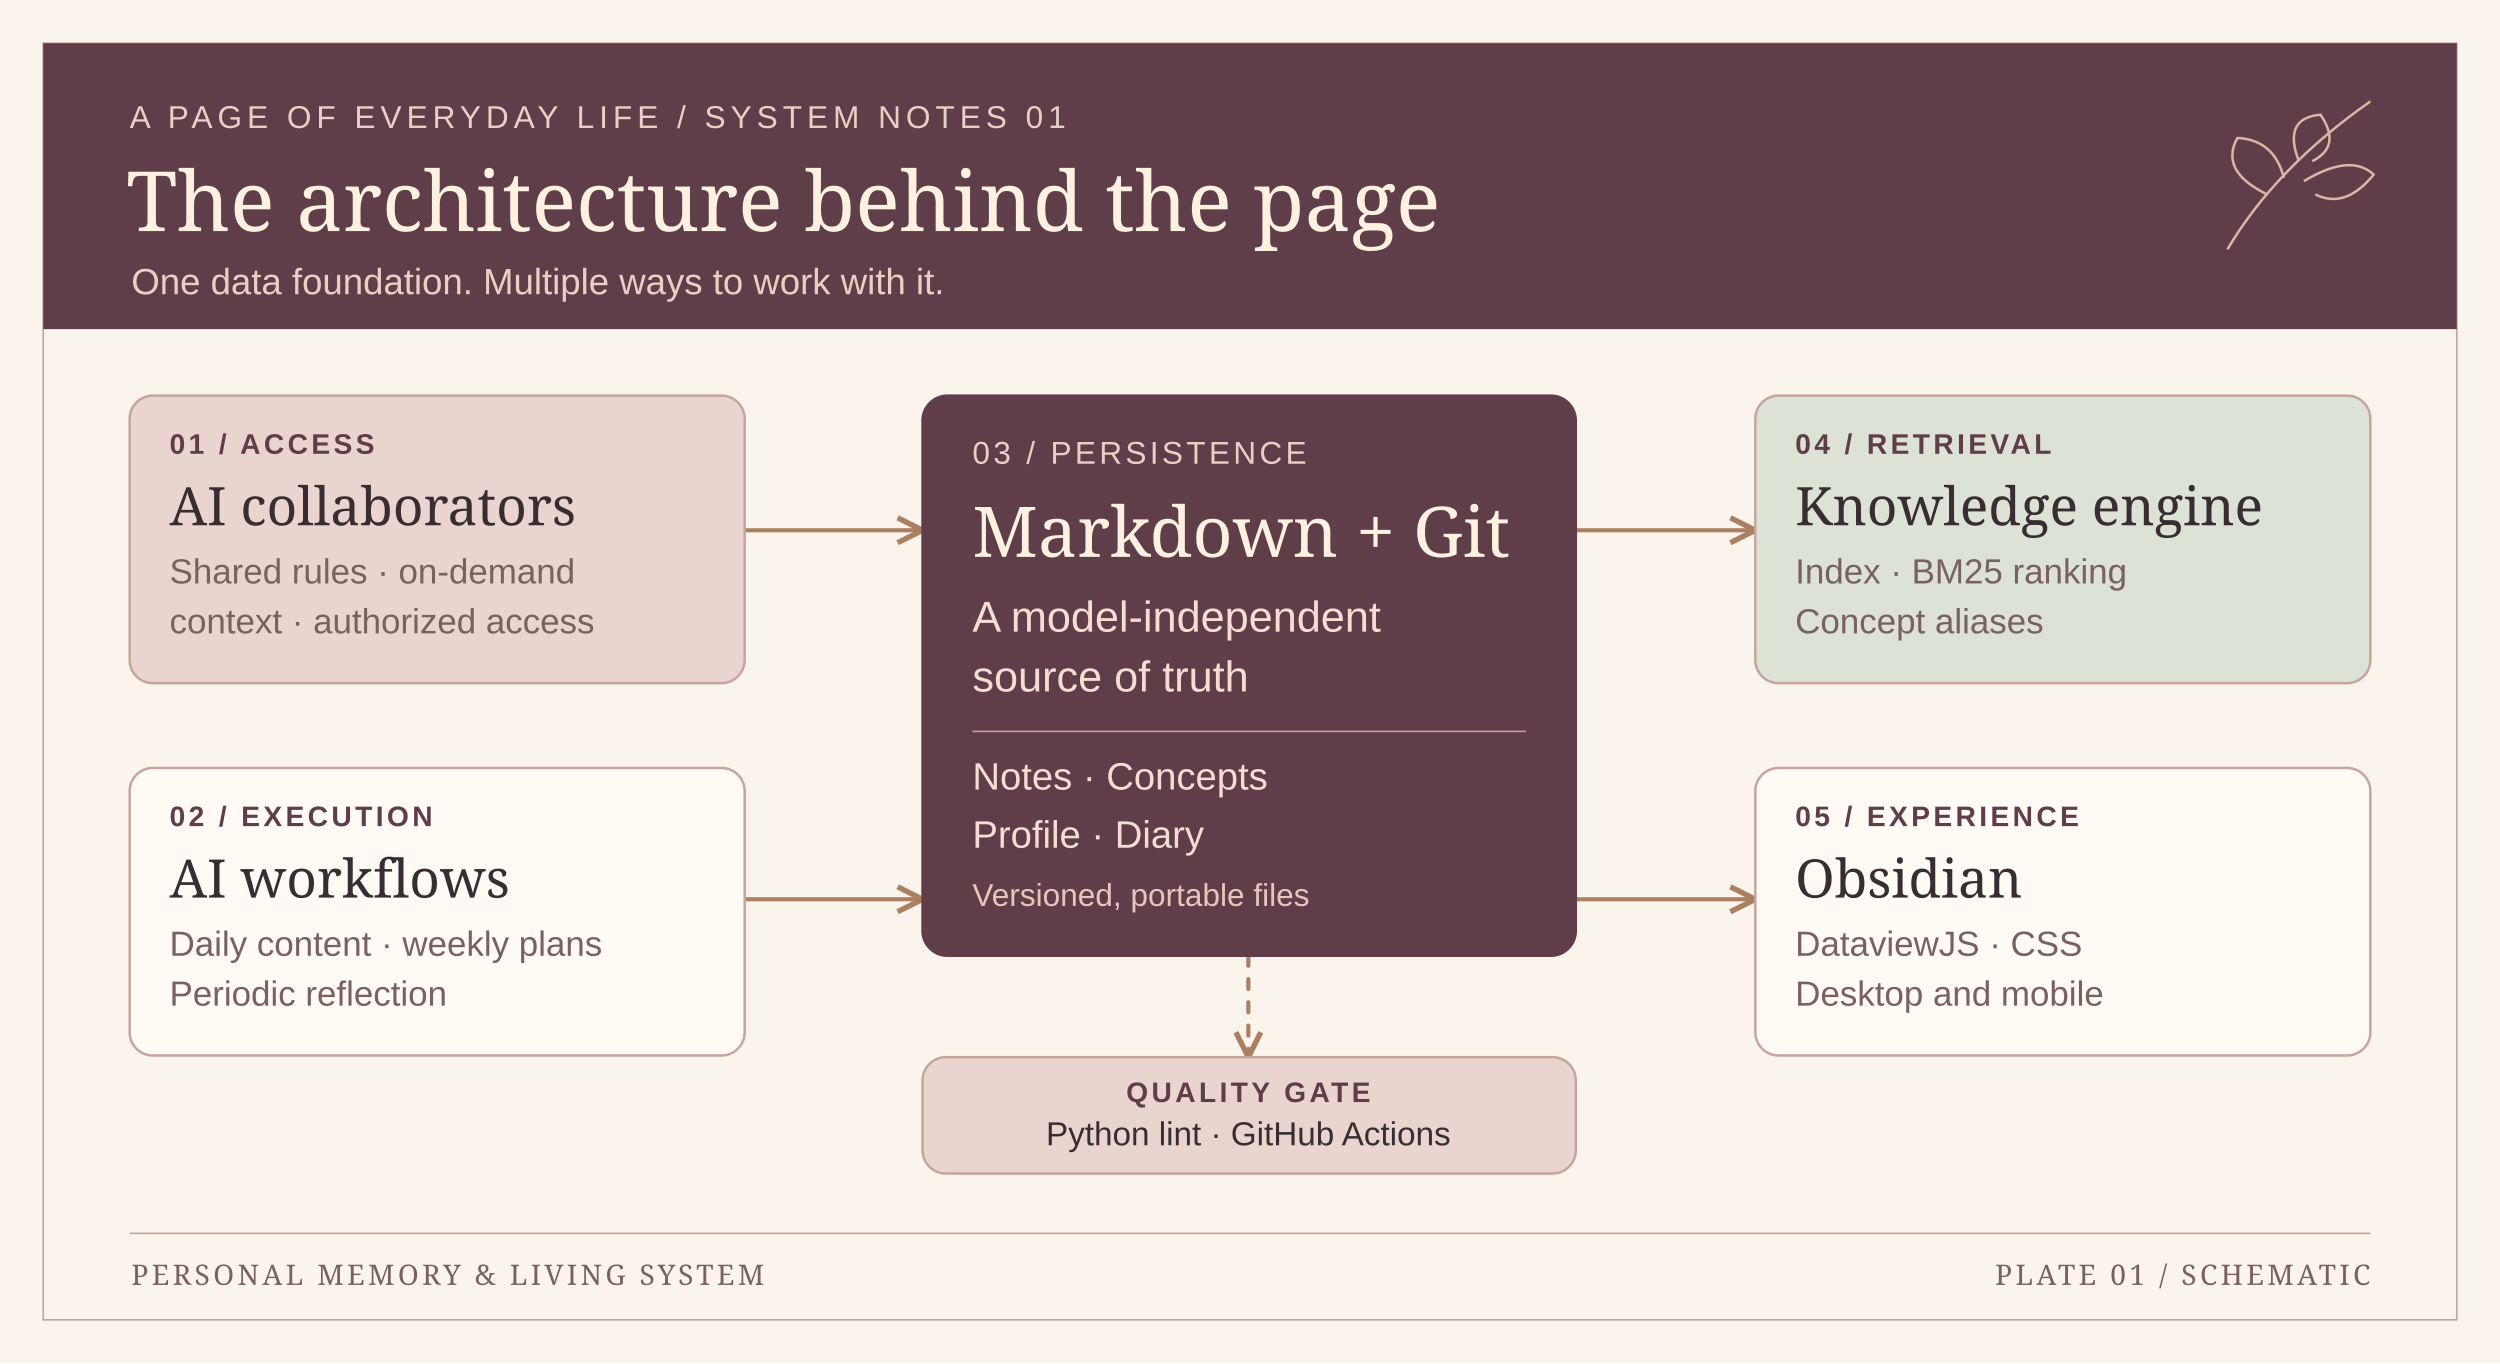
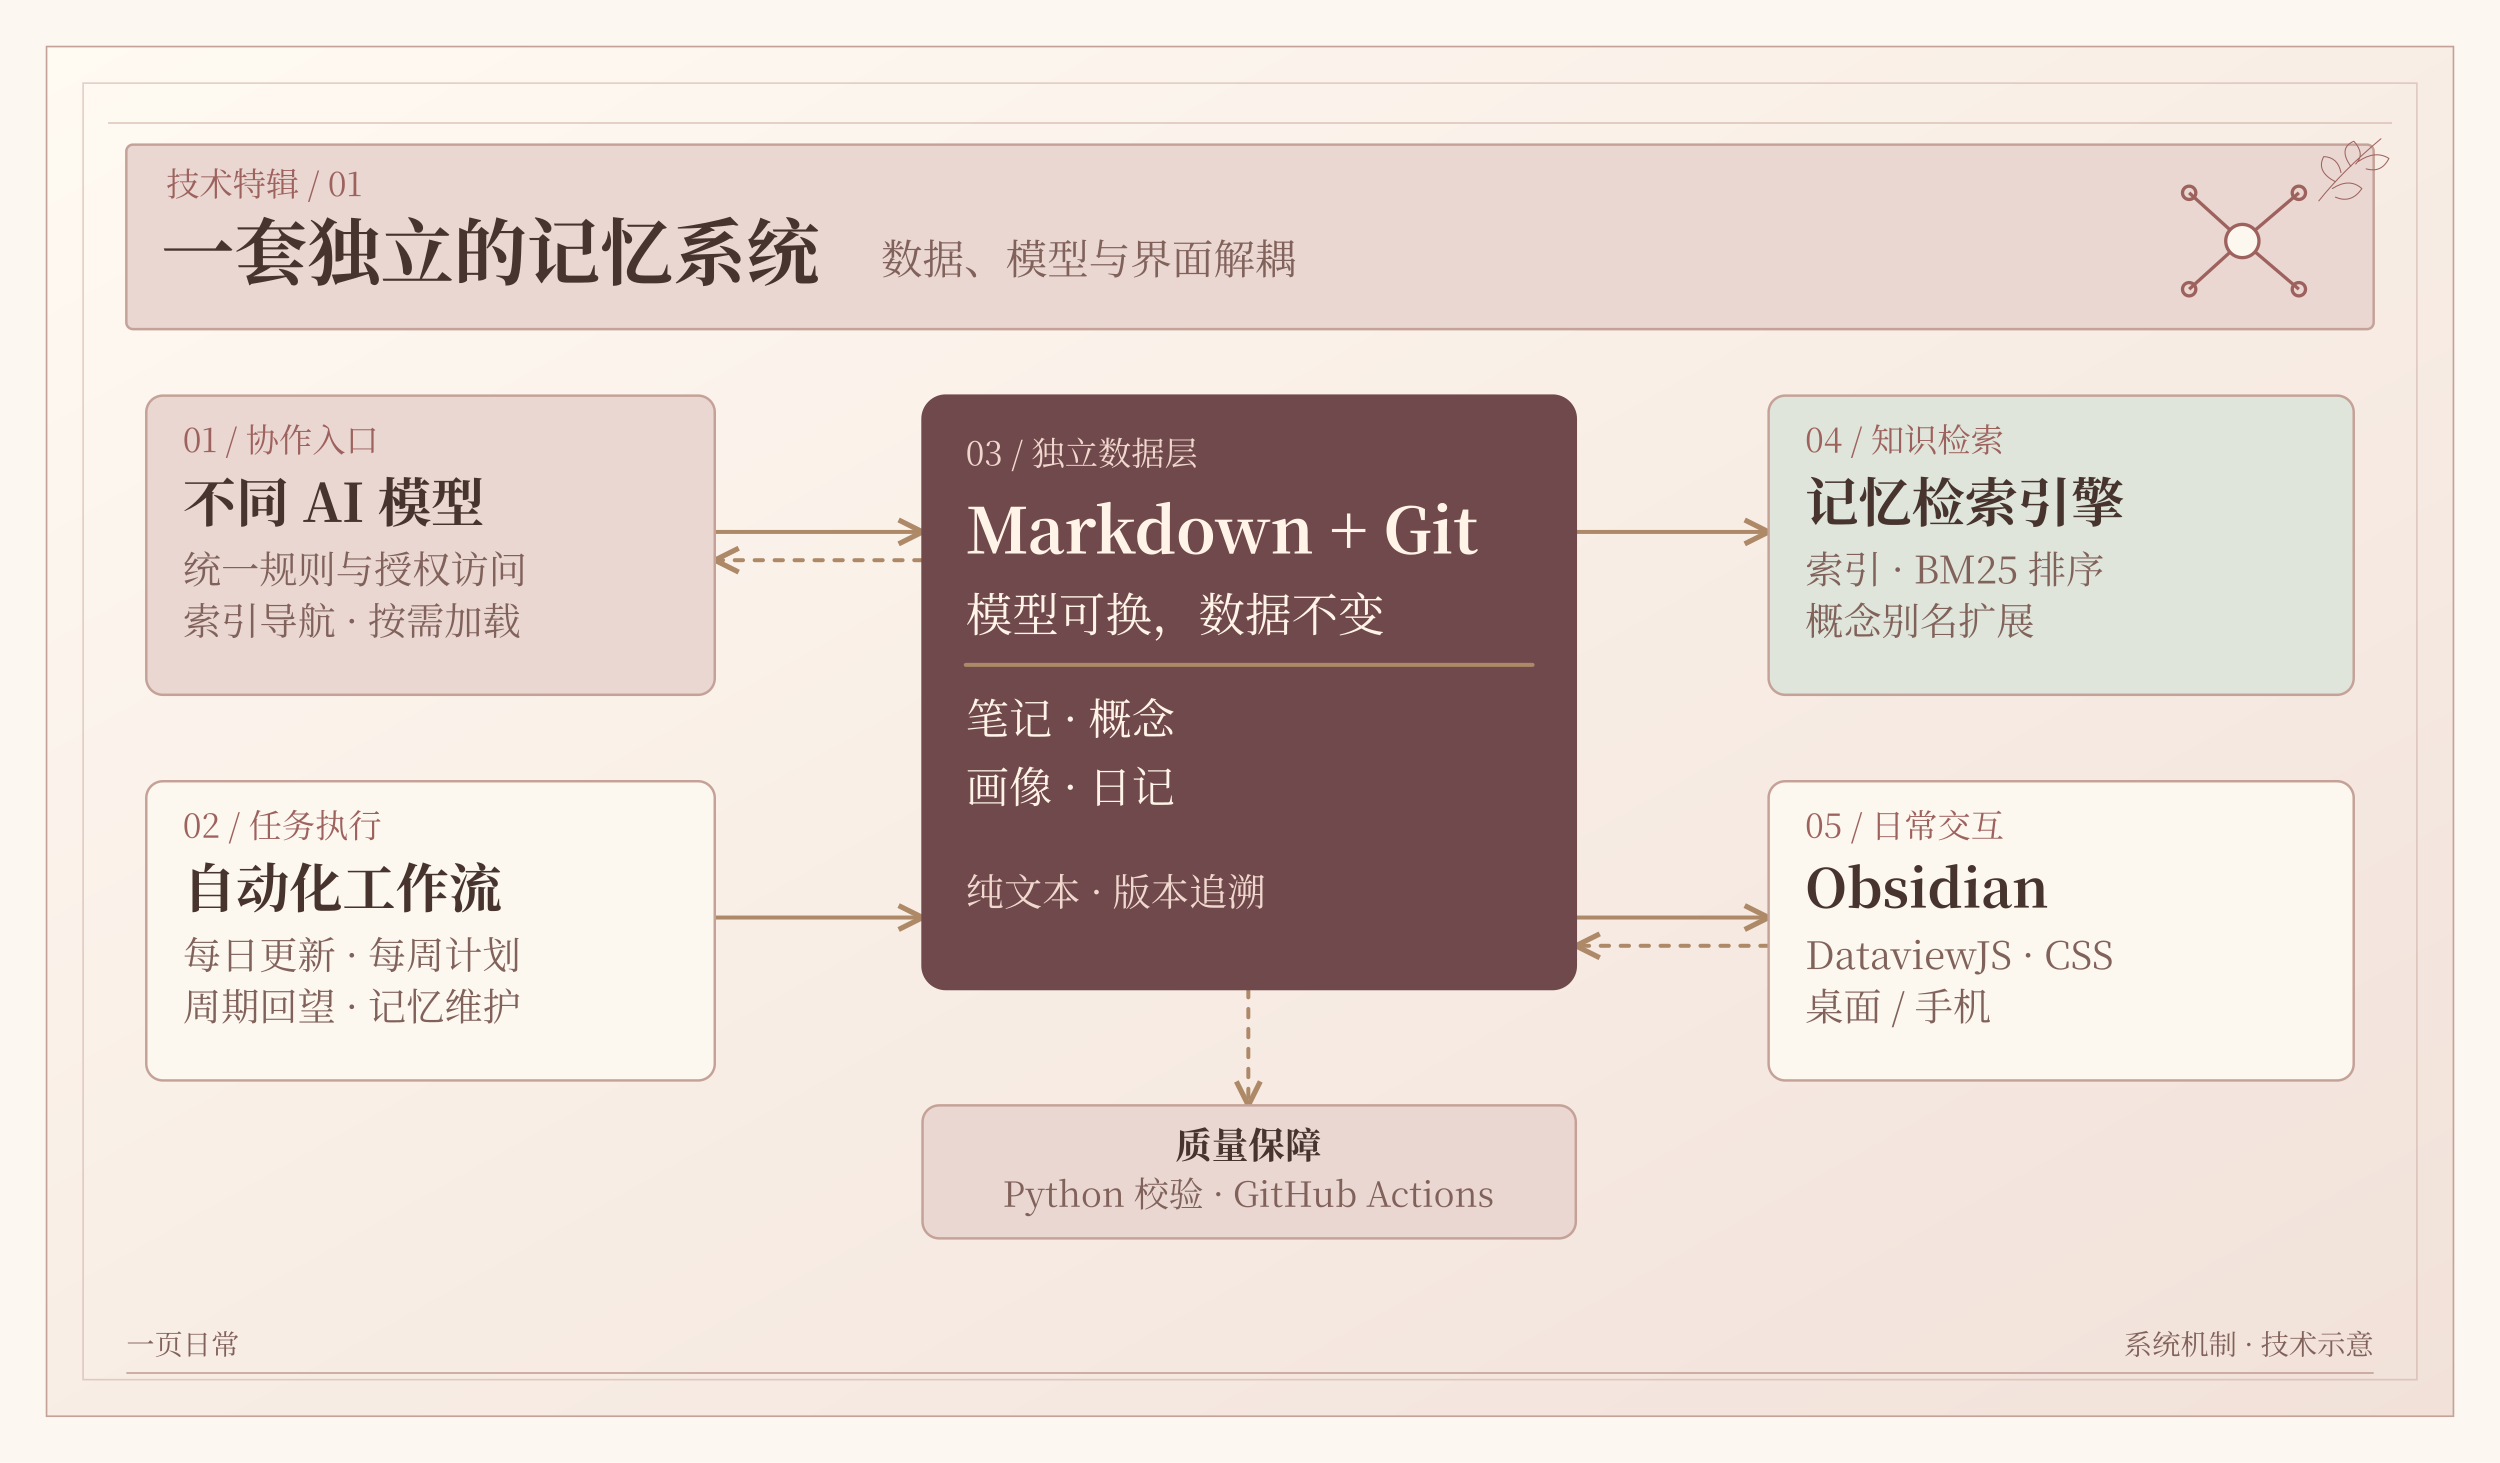
- <svg xmlns="http://www.w3.org/2000/svg" width="1504" height="820" viewBox="0 0 1504 820" role="img" aria-labelledby="title desc">
+ <svg xmlns="http://www.w3.org/2000/svg" width="1504" height="880" viewBox="0 0 1504 880" role="img" aria-labelledby="title desc" lang="zh-CN">
  <defs>
-     <marker id="arrow" markerWidth="9" markerHeight="9" refX="7" refY="4" orient="auto">
-       <path d="M1 1L7 4L1 7" fill="none" stroke="#ab8061" stroke-width="1.3" />
+     <linearGradient id="paper" x1="0" y1="0" x2="1" y2="1">
+       <stop stop-color="#fffaf2" />
+       <stop offset="1" stop-color="#f1e1d9" />
+     </linearGradient>
+     <marker id="arrow" markerWidth="8" markerHeight="8" refX="7" refY="4" orient="auto">
+       <path d="M1 1L7 4L1 7" fill="none" stroke="#ad8968" stroke-width="1.3" />
    </marker>
  </defs>
-   <rect width="1504" height="820" fill="#faf4ec" />
-   <rect x="26" y="26" width="1452" height="768" fill="none" stroke="#c5a59c" />
-   <rect x="26" y="26" width="1452" height="172" fill="#603e49" />
-   <text x="78" y="77" font-size="19" fill="#ead0c3" font-family="Arial,sans-serif" letter-spacing="3">A PAGE OF EVERYDAY LIFE  /  SYSTEM NOTES 01</text>
-   <text x="76" y="139" font-size="50" fill="#fff1df" font-family="Georgia,serif">The architecture behind the page</text>
-   <text x="79" y="177" font-size="22" fill="#ead0c3" font-family="Arial,sans-serif">One data foundation. Multiple ways to work with it.</text>
-   <g transform="translate(1340 61)" stroke="#dcb6a5" stroke-width="1.5" fill="none">
-     <path d="M0 89Q29 40 86 0M24 56Q-5 42 6 22Q28 23 34 46M43 36Q33 10 56 8Q69 27 51 36M46 48Q74 31 88 44Q71 65 53 56" />
+   <rect width="1504" height="880" fill="#fcf8f1" />
+   <rect x="28" y="28" width="1448" height="824" fill="url(#paper)" stroke="#c5a298" />
+   <path d="M50 50H1454V830H50Z" fill="none" stroke="#c5a298" stroke-opacity=".48" />
+   <path d="M65 74H1439" stroke="#c5a298" stroke-opacity=".55" />
+   <rect x="76" y="87" width="1352" height="111" rx="4" fill="#ead7d1" stroke="#c5a298" stroke-width="1.5" />
+   <text x="100" y="118" font-family="'Noto Serif CJK SC','Songti SC','STSong','SimSun',serif" font-size="20" fill="#9e625e" text-anchor="start">技术特辑  /  01</text>
+   <text x="97" y="168" font-family="'Noto Serif CJK SC','Songti SC','STSong','SimSun',serif" font-size="44" fill="#47342f" text-anchor="start" font-weight="600">一套独立的记忆系统</text>
+   <text x="530" y="165" font-family="'Noto Serif CJK SC','Songti SC','STSong','SimSun',serif" font-size="25" fill="#81625b" text-anchor="start">数据、模型与界面解耦</text>
+   <g transform="translate(1310 109)" stroke="#9e625e" fill="none" stroke-width="2">
+     <path d="M39 36L7 7M39 36L73 7M39 36L7 65M39 36L73 65" />
+     <circle cx="39" cy="36" r="10" fill="#fcf7ef" />
+     <circle cx="7" cy="7" r="4" />
+     <circle cx="73" cy="7" r="4" />
+     <circle cx="7" cy="65" r="4" />
+     <circle cx="73" cy="65" r="4" />
  </g>
-   <path d="M448 319H555" fill="none" stroke="#ab8061" stroke-width="2.5" stroke-linecap="round" stroke-linejoin="round" marker-end="url(#arrow)" />
-   <path d="M448 541H555" fill="none" stroke="#ab8061" stroke-width="2.5" stroke-linecap="round" stroke-linejoin="round" marker-end="url(#arrow)" />
-   <path d="M948 319H1056" fill="none" stroke="#ab8061" stroke-width="2.5" stroke-linecap="round" stroke-linejoin="round" marker-end="url(#arrow)" />
-   <path d="M948 541H1056" fill="none" stroke="#ab8061" stroke-width="2.5" stroke-linecap="round" stroke-linejoin="round" marker-end="url(#arrow)" />
-   <path d="M751 575V636" fill="none" stroke="#ab8061" stroke-width="2.5" stroke-linecap="round" stroke-linejoin="round" marker-end="url(#arrow)" stroke-dasharray="6 8" />
-   <rect x="78" y="238" width="370" height="173" rx="14" fill="#ead4cf" stroke="#c5a59c" stroke-width="1.5" />
-   <text x="102" y="273" font-size="17" fill="#603e49" font-family="Arial,sans-serif" font-weight="600" letter-spacing="2">01 / ACCESS</text>
-   <text x="102" y="316" font-size="32" fill="#382e32" font-family="Georgia,serif">AI collaborators</text>
-   <text x="102" y="351" font-size="21" fill="#79615e" font-family="Arial,sans-serif">Shared rules · on-demand</text>
-   <text x="102" y="381" font-size="21" fill="#79615e" font-family="Arial,sans-serif">context · authorized access</text>
-   <rect x="78" y="462" width="370" height="173" rx="14" fill="#fffaf3" stroke="#c5a59c" stroke-width="1.5" />
-   <text x="102" y="497" font-size="17" fill="#603e49" font-family="Arial,sans-serif" font-weight="600" letter-spacing="2">02 / EXECUTION</text>
-   <text x="102" y="540" font-size="32" fill="#382e32" font-family="Georgia,serif">AI workflows</text>
-   <text x="102" y="575" font-size="21" fill="#79615e" font-family="Arial,sans-serif">Daily content · weekly plans</text>
-   <text x="102" y="605" font-size="21" fill="#79615e" font-family="Arial,sans-serif">Periodic reflection</text>
-   <rect x="555" y="238" width="393" height="337" rx="15" fill="#603e49" stroke="#603e49" stroke-width="1.5" />
-   <text x="585" y="279" font-size="19" fill="#ead0c3" font-family="Arial,sans-serif" letter-spacing="2">03 / PERSISTENCE</text>
-   <text x="585" y="335" font-size="42" fill="#fff1df" font-family="Georgia,serif">Markdown + Git</text>
-   <text x="585" y="380" font-size="26" fill="#f4ded1" font-family="Arial,sans-serif">A model-independent</text>
-   <text x="585" y="416" font-size="26" fill="#f4ded1" font-family="Arial,sans-serif">source of truth</text>
-   <path d="M585 440H918" stroke="#c69c91" />
-   <text x="585" y="475" font-size="23" fill="#f4ded1" font-family="Arial,sans-serif">Notes · Concepts</text>
-   <text x="585" y="510" font-size="23" fill="#f4ded1" font-family="Arial,sans-serif">Profile · Diary</text>
-   <text x="585" y="545" font-size="19" fill="#e6c6ba" font-family="Arial,sans-serif">Versioned, portable files</text>
-   <rect x="1056" y="238" width="370" height="173" rx="14" fill="#dce3d6" stroke="#c5a59c" stroke-width="1.5" />
-   <text x="1080" y="273" font-size="17" fill="#603e49" font-family="Arial,sans-serif" font-weight="600" letter-spacing="2">04 / RETRIEVAL</text>
-   <text x="1080" y="316" font-size="32" fill="#382e32" font-family="Georgia,serif">Knowledge engine</text>
-   <text x="1080" y="351" font-size="21" fill="#79615e" font-family="Arial,sans-serif">Index · BM25 ranking</text>
-   <text x="1080" y="381" font-size="21" fill="#79615e" font-family="Arial,sans-serif">Concept aliases</text>
-   <rect x="1056" y="462" width="370" height="173" rx="14" fill="#fffaf3" stroke="#c5a59c" stroke-width="1.5" />
-   <text x="1080" y="497" font-size="17" fill="#603e49" font-family="Arial,sans-serif" font-weight="600" letter-spacing="2">05 / EXPERIENCE</text>
-   <text x="1080" y="540" font-size="32" fill="#382e32" font-family="Georgia,serif">Obsidian</text>
-   <text x="1080" y="575" font-size="21" fill="#79615e" font-family="Arial,sans-serif">DataviewJS · CSS</text>
-   <text x="1080" y="605" font-size="21" fill="#79615e" font-family="Arial,sans-serif">Desktop and mobile</text>
-   <rect x="555" y="636" width="393" height="70" rx="14" fill="#ead4cf" stroke="#c5a59c" stroke-width="1.5" />
-   <text x="751" y="663" font-size="17" fill="#603e49" font-family="Arial,sans-serif" text-anchor="middle" font-weight="600" letter-spacing="2">QUALITY GATE</text>
-   <text x="751" y="689" font-size="20" fill="#382e32" font-family="Arial,sans-serif" text-anchor="middle">Python lint · GitHub Actions</text>
-   <path d="M78 742H1426" stroke="#c5a59c" />
-   <text x="79" y="773" font-size="17" fill="#79615e" font-family="Georgia,serif" letter-spacing="2">PERSONAL MEMORY &amp; LIVING SYSTEM</text>
-   <text x="1426" y="773" font-size="17" fill="#79615e" font-family="Georgia,serif" text-anchor="end" letter-spacing="2">PLATE 01  /  SCHEMATIC</text>
+   <g transform="translate(1395 82) scale(.37)" fill="none" stroke="#9e625e" stroke-width="1.7" stroke-linecap="round" stroke-linejoin="round">
+     <path d="M0 105Q39 56 101 4M27 74Q-5 57 8 33Q31 34 36 59M52 49Q31 19 57 8Q76 29 60 45M64 41Q92 22 114 36Q102 60 77 53M22 85Q50 67 70 85Q53 110 27 99" />
+   </g>
+   <path d="M430 320H555" fill="none" stroke="#ad8968" stroke-width="2.4" stroke-linecap="round" stroke-linejoin="round" marker-end="url(#arrow)" />
+   <path d="M430 552H555" fill="none" stroke="#ad8968" stroke-width="2.4" stroke-linecap="round" stroke-linejoin="round" marker-end="url(#arrow)" />
+   <path d="M948 320H1064" fill="none" stroke="#ad8968" stroke-width="2.4" stroke-linecap="round" stroke-linejoin="round" marker-end="url(#arrow)" />
+   <path d="M948 552H1064" fill="none" stroke="#ad8968" stroke-width="2.4" stroke-linecap="round" stroke-linejoin="round" marker-end="url(#arrow)" />
+   <path d="M751 595V665" fill="none" stroke="#ad8968" stroke-width="2.4" stroke-linecap="round" stroke-linejoin="round" marker-end="url(#arrow)" stroke-dasharray="5 7" />
+   <path d="M555 337H430" fill="none" stroke="#ad8968" stroke-width="2.4" stroke-linecap="round" stroke-linejoin="round" marker-end="url(#arrow)" stroke-dasharray="5 7" />
+   <path d="M1064 569H948" fill="none" stroke="#ad8968" stroke-width="2.4" stroke-linecap="round" stroke-linejoin="round" marker-end="url(#arrow)" stroke-dasharray="5 7" />
+   <rect x="88" y="238" width="342" height="180" rx="10" fill="#ead7d1" stroke="#c5a298" stroke-width="1.5" />
+   <text x="110" y="272" font-family="'Noto Serif CJK SC','Songti SC','STSong','SimSun',serif" font-size="20" fill="#9e625e" text-anchor="start">01 / 协作入口</text>
+   <text x="110" y="314" font-family="'Noto Serif CJK SC','Songti SC','STSong','SimSun',serif" font-size="32" fill="#47342f" text-anchor="start" font-weight="600">不同 AI 模型</text>
+   <text x="110" y="351" font-family="'Noto Serif CJK SC','Songti SC','STSong','SimSun',serif" font-size="23" fill="#81625b" text-anchor="start">统一规则与授权访问</text>
+   <text x="110" y="382" font-family="'Noto Serif CJK SC','Songti SC','STSong','SimSun',serif" font-size="23" fill="#81625b" text-anchor="start">索引导航 · 按需加载</text>
+   <rect x="88" y="470" width="342" height="180" rx="10" fill="#fcf7ef" stroke="#c5a298" stroke-width="1.5" />
+   <text x="110" y="504" font-family="'Noto Serif CJK SC','Songti SC','STSong','SimSun',serif" font-size="20" fill="#9e625e" text-anchor="start">02 / 任务执行</text>
+   <text x="110" y="546" font-family="'Noto Serif CJK SC','Songti SC','STSong','SimSun',serif" font-size="32" fill="#47342f" text-anchor="start" font-weight="600">自动化工作流</text>
+   <text x="110" y="583" font-family="'Noto Serif CJK SC','Songti SC','STSong','SimSun',serif" font-size="23" fill="#81625b" text-anchor="start">每日更新 · 每周计划</text>
+   <text x="110" y="614" font-family="'Noto Serif CJK SC','Songti SC','STSong','SimSun',serif" font-size="23" fill="#81625b" text-anchor="start">周期回望 · 记忆维护</text>
+   <rect x="555" y="238" width="393" height="357" rx="14" fill="#70494c" stroke="#70494c" stroke-width="1.5" />
+   <text x="581" y="280" font-family="'Noto Serif CJK SC','Songti SC','STSong','SimSun',serif" font-size="20" fill="#f1d8ce" text-anchor="start">03 / 独立数据层</text>
+   <text x="581" y="333" font-family="'Noto Serif CJK SC','Songti SC','STSong','SimSun',serif" font-size="38" fill="#fff4e7" text-anchor="start" font-weight="600">Markdown + Git</text>
+   <text x="581" y="380" font-family="'Noto Serif CJK SC','Songti SC','STSong','SimSun',serif" font-size="28" fill="#fff4e7" text-anchor="start">模型可换，数据不变</text>
+   <path d="M581 400H922" fill="none" stroke="#ad8968" stroke-width="2.4" stroke-linecap="round" stroke-linejoin="round" />
+   <text x="581" y="442" font-family="'Noto Serif CJK SC','Songti SC','STSong','SimSun',serif" font-size="26" fill="#fff4e7" text-anchor="start">笔记  ·  概念</text>
+   <text x="581" y="483" font-family="'Noto Serif CJK SC','Songti SC','STSong','SimSun',serif" font-size="26" fill="#fff4e7" text-anchor="start">画像  ·  日记</text>
+   <text x="581" y="545" font-family="'Noto Serif CJK SC','Songti SC','STSong','SimSun',serif" font-size="23" fill="#f1d8ce" text-anchor="start">纯文本 · 版本追溯</text>
+   <rect x="1064" y="238" width="352" height="180" rx="10" fill="#dfe5da" stroke="#c5a298" stroke-width="1.5" />
+   <text x="1086" y="272" font-family="'Noto Serif CJK SC','Songti SC','STSong','SimSun',serif" font-size="20" fill="#9e625e" text-anchor="start">04 / 知识检索</text>
+   <text x="1086" y="314" font-family="'Noto Serif CJK SC','Songti SC','STSong','SimSun',serif" font-size="32" fill="#47342f" text-anchor="start" font-weight="600">记忆检索引擎</text>
+   <text x="1086" y="351" font-family="'Noto Serif CJK SC','Songti SC','STSong','SimSun',serif" font-size="23" fill="#81625b" text-anchor="start">索引 · BM25 排序</text>
+   <text x="1086" y="382" font-family="'Noto Serif CJK SC','Songti SC','STSong','SimSun',serif" font-size="23" fill="#81625b" text-anchor="start">概念别名扩展</text>
+   <rect x="1064" y="470" width="352" height="180" rx="10" fill="#fcf7ef" stroke="#c5a298" stroke-width="1.5" />
+   <text x="1086" y="504" font-family="'Noto Serif CJK SC','Songti SC','STSong','SimSun',serif" font-size="20" fill="#9e625e" text-anchor="start">05 / 日常交互</text>
+   <text x="1086" y="546" font-family="'Noto Serif CJK SC','Songti SC','STSong','SimSun',serif" font-size="32" fill="#47342f" text-anchor="start" font-weight="600">Obsidian</text>
+   <text x="1086" y="583" font-family="'Noto Serif CJK SC','Songti SC','STSong','SimSun',serif" font-size="23" fill="#81625b" text-anchor="start">DataviewJS · CSS</text>
+   <text x="1086" y="614" font-family="'Noto Serif CJK SC','Songti SC','STSong','SimSun',serif" font-size="23" fill="#81625b" text-anchor="start">桌面 / 手机</text>
+   <rect x="555" y="665" width="393" height="80" rx="10" fill="#ead7d1" stroke="#c5a298" stroke-width="1.5" />
+   <text x="751" y="697" font-family="'Noto Serif CJK SC','Songti SC','STSong','SimSun',serif" font-size="22" fill="#47342f" text-anchor="middle" font-weight="600">质量保障</text>
+   <text x="751" y="726" font-family="'Noto Serif CJK SC','Songti SC','STSong','SimSun',serif" font-size="21" fill="#81625b" text-anchor="middle">Python 校验 · GitHub Actions</text>
+   <path d="M76 826H1428" stroke="#c5a298" />
+   <text x="76" y="815" font-family="'Noto Serif CJK SC','Songti SC','STSong','SimSun',serif" font-size="17" fill="#81625b" text-anchor="start">一页日常</text>
+   <text x="1428" y="815" font-family="'Noto Serif CJK SC','Songti SC','STSong','SimSun',serif" font-size="17" fill="#81625b" text-anchor="end">系统机制 · 技术示意</text>
</svg>
